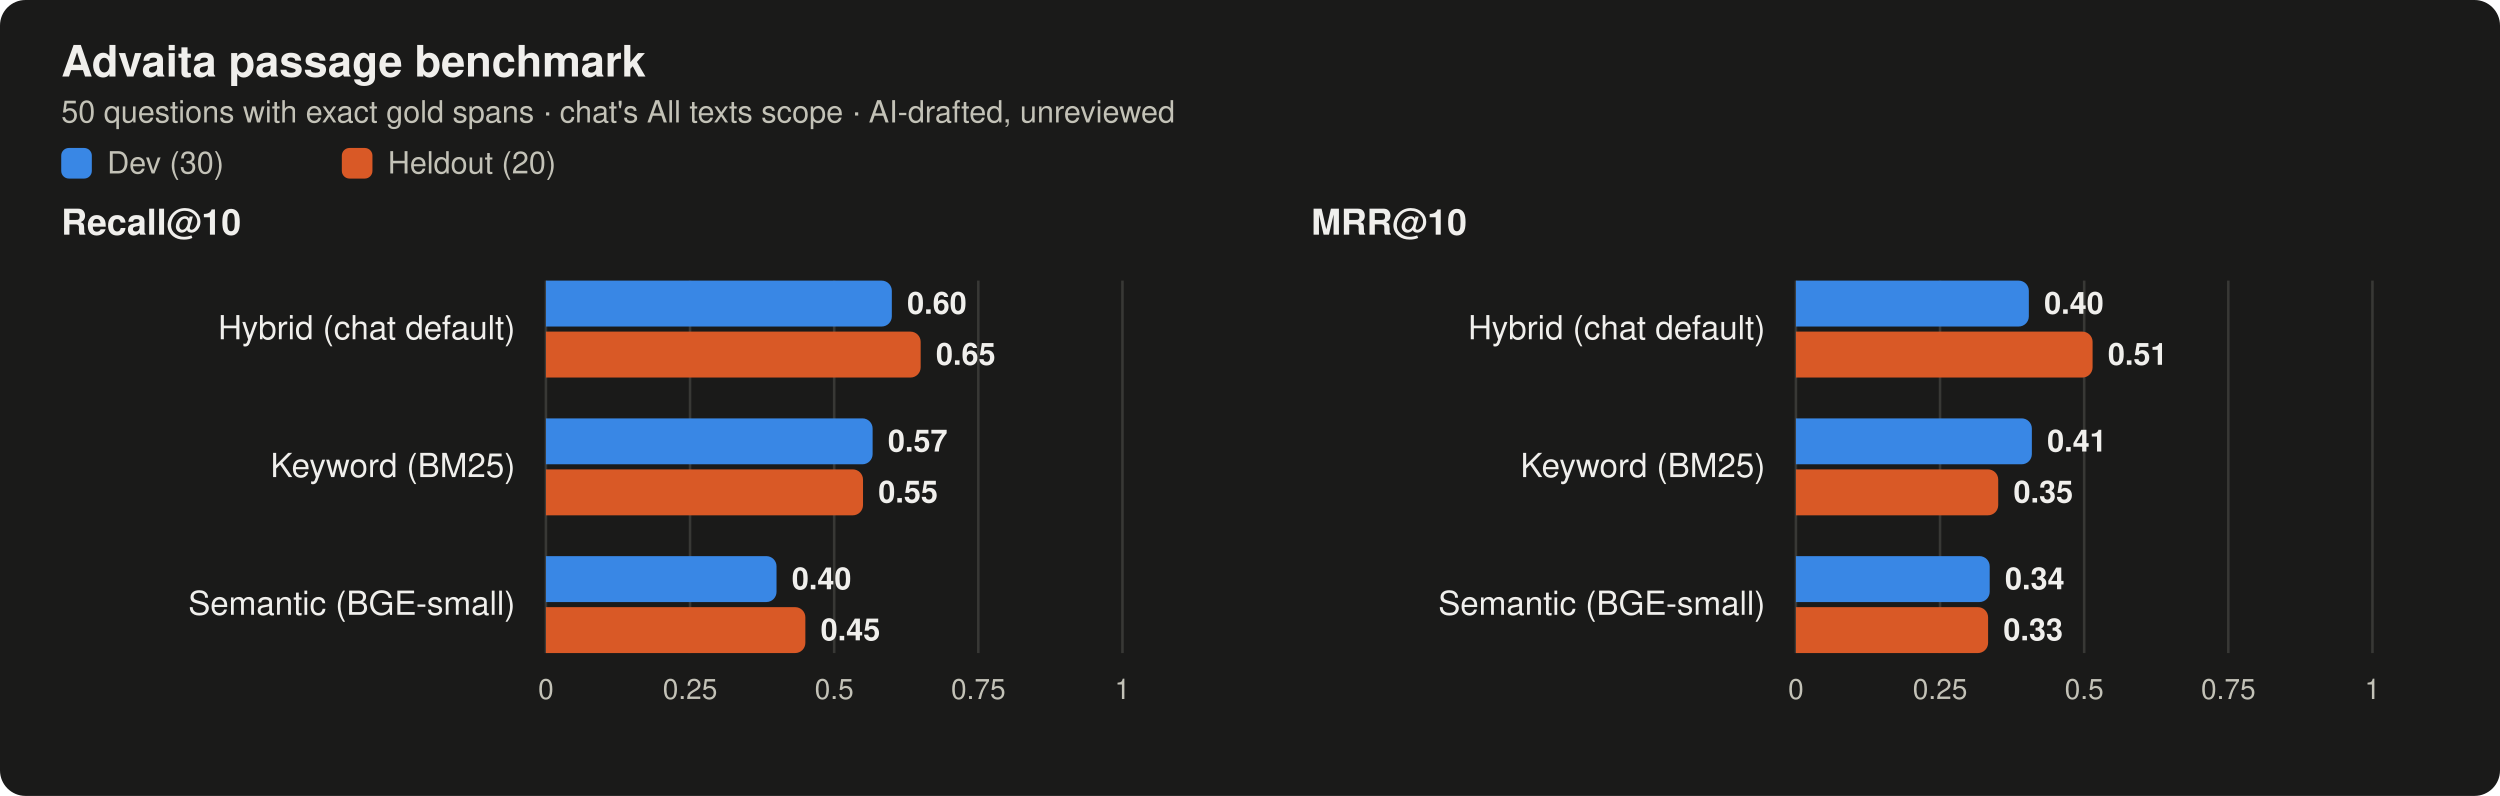
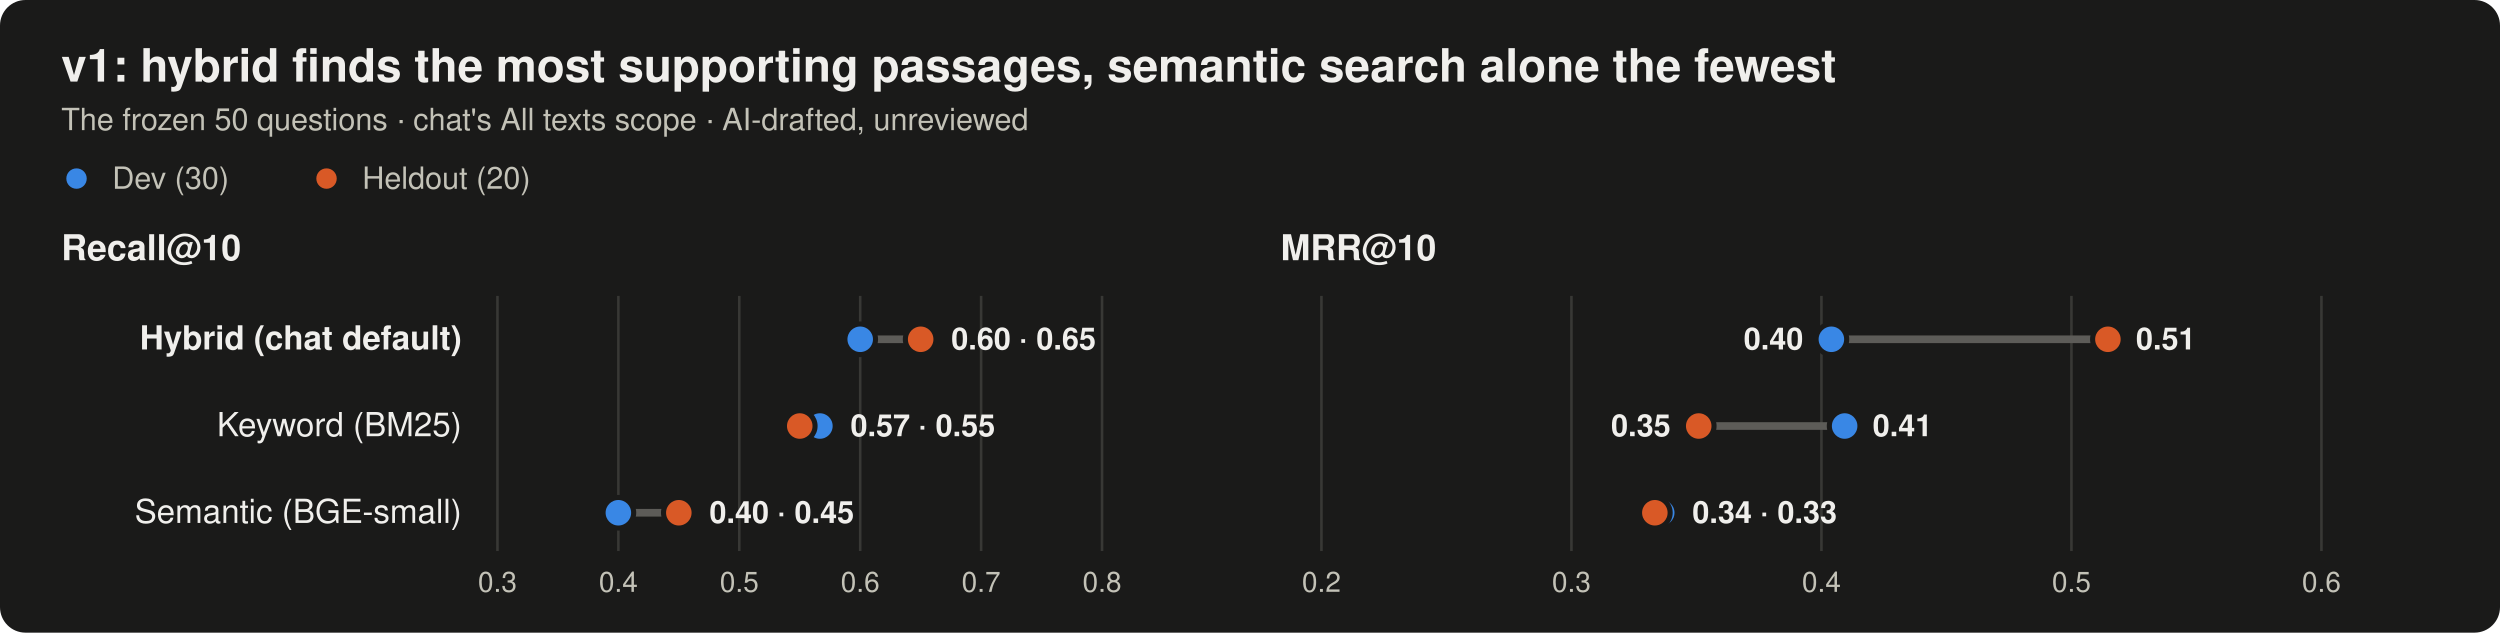
- <svg xmlns="http://www.w3.org/2000/svg" width="980" height="312" viewBox="0 0 980 312" font-family="-apple-system, 'Segoe UI', Helvetica, Arial, sans-serif" role="img" aria-labelledby="t d">
-   <rect width="980" height="312" rx="10" fill="#1a1a19" />
-   <text x="24" y="30" font-size="17" font-weight="700" fill="#f0efec">Advaita passage benchmark</text>
-   <text x="24" y="48" font-size="12" fill="#c3c2b7">50 questions with exact gold spans · chat's All texts scope · AI-drafted, unreviewed</text>
-   <rect x="24" y="58" width="12" height="12" rx="3" fill="#3987e5" />
-   <text x="42" y="68" font-size="12" fill="#c3c2b7">Dev (30)</text>
-   <rect x="134" y="58" width="12" height="12" rx="3" fill="#d95926" />
-   <text x="152" y="68" font-size="12" fill="#c3c2b7">Heldout (20)</text>
-   <text x="24.0" y="92" font-size="14" font-weight="600" fill="#f0efec">Recall@10</text>
-   <line x1="214.0" y1="110" x2="214.0" y2="256" stroke="#383835" stroke-width="1" />
-   <text x="214.0" y="274" font-size="11" text-anchor="middle" fill="#c3c2b7">0</text>
-   <line x1="270.5" y1="110" x2="270.5" y2="256" stroke="#383835" stroke-width="1" />
-   <text x="270.5" y="274" font-size="11" text-anchor="middle" fill="#c3c2b7">0.25</text>
-   <line x1="327.0" y1="110" x2="327.0" y2="256" stroke="#383835" stroke-width="1" />
-   <text x="327.0" y="274" font-size="11" text-anchor="middle" fill="#c3c2b7">0.5</text>
-   <line x1="383.5" y1="110" x2="383.5" y2="256" stroke="#383835" stroke-width="1" />
-   <text x="383.5" y="274" font-size="11" text-anchor="middle" fill="#c3c2b7">0.75</text>
-   <line x1="440.0" y1="110" x2="440.0" y2="256" stroke="#383835" stroke-width="1" />
-   <text x="440.0" y="274" font-size="11" text-anchor="middle" fill="#c3c2b7">1</text>
-   <text x="202.0" y="133.0" font-size="13" text-anchor="end" fill="#f0efec">Hybrid (chat default)</text>
-   <path d="M214.0,110 h131.6 a4,4 0 0 1 4,4 v10 a4,4 0 0 1 -4,4 h-131.6 z" fill="#3987e5" />
-   <text x="355.6" y="123.0" font-size="12" font-weight="600" fill="#f0efec">0.60</text>
-   <path d="M214.0,130 h142.9 a4,4 0 0 1 4,4 v10 a4,4 0 0 1 -4,4 h-142.9 z" fill="#d95926" />
-   <text x="366.9" y="143.0" font-size="12" font-weight="600" fill="#f0efec">0.65</text>
-   <text x="202.0" y="187.0" font-size="13" text-anchor="end" fill="#f0efec">Keyword (BM25)</text>
-   <path d="M214.0,164 h124.067 a4,4 0 0 1 4,4 v10 a4,4 0 0 1 -4,4 h-124.067 z" fill="#3987e5" />
-   <text x="348.067" y="177.0" font-size="12" font-weight="600" fill="#f0efec">0.57</text>
-   <path d="M214.0,184 h120.3 a4,4 0 0 1 4,4 v10 a4,4 0 0 1 -4,4 h-120.3 z" fill="#d95926" />
-   <text x="344.3" y="197.0" font-size="12" font-weight="600" fill="#f0efec">0.55</text>
-   <text x="202.0" y="241.0" font-size="13" text-anchor="end" fill="#f0efec">Semantic (BGE-small)</text>
-   <path d="M214.0,218 h86.4 a4,4 0 0 1 4,4 v10 a4,4 0 0 1 -4,4 h-86.4 z" fill="#3987e5" />
-   <text x="310.4" y="231.0" font-size="12" font-weight="600" fill="#f0efec">0.40</text>
-   <path d="M214.0,238 h97.7 a4,4 0 0 1 4,4 v10 a4,4 0 0 1 -4,4 h-97.7 z" fill="#d95926" />
-   <text x="321.7" y="251.0" font-size="12" font-weight="600" fill="#f0efec">0.45</text>
-   <text x="514.0" y="92" font-size="14" font-weight="600" fill="#f0efec">MRR@10</text>
-   <line x1="704.0" y1="110" x2="704.0" y2="256" stroke="#383835" stroke-width="1" />
-   <text x="704.0" y="274" font-size="11" text-anchor="middle" fill="#c3c2b7">0</text>
-   <line x1="760.5" y1="110" x2="760.5" y2="256" stroke="#383835" stroke-width="1" />
-   <text x="760.5" y="274" font-size="11" text-anchor="middle" fill="#c3c2b7">0.25</text>
-   <line x1="817.0" y1="110" x2="817.0" y2="256" stroke="#383835" stroke-width="1" />
-   <text x="817.0" y="274" font-size="11" text-anchor="middle" fill="#c3c2b7">0.5</text>
-   <line x1="873.5" y1="110" x2="873.5" y2="256" stroke="#383835" stroke-width="1" />
-   <text x="873.5" y="274" font-size="11" text-anchor="middle" fill="#c3c2b7">0.75</text>
-   <line x1="930.0" y1="110" x2="930.0" y2="256" stroke="#383835" stroke-width="1" />
-   <text x="930.0" y="274" font-size="11" text-anchor="middle" fill="#c3c2b7">1</text>
-   <text x="692.0" y="133.0" font-size="13" text-anchor="end" fill="#f0efec">Hybrid (chat default)</text>
-   <path d="M704.0,110 h87.309 a4,4 0 0 1 4,4 v10 a4,4 0 0 1 -4,4 h-87.309 z" fill="#3987e5" />
-   <text x="801.309" y="123.0" font-size="12" font-weight="600" fill="#f0efec">0.40</text>
-   <path d="M704.0,130 h112.296 a4,4 0 0 1 4,4 v10 a4,4 0 0 1 -4,4 h-112.296 z" fill="#d95926" />
-   <text x="826.296" y="143.0" font-size="12" font-weight="600" fill="#f0efec">0.51</text>
-   <text x="692.0" y="187.0" font-size="13" text-anchor="end" fill="#f0efec">Keyword (BM25)</text>
-   <path d="M704.0,164 h88.49 a4,4 0 0 1 4,4 v10 a4,4 0 0 1 -4,4 h-88.49 z" fill="#3987e5" />
-   <text x="802.49" y="177.0" font-size="12" font-weight="600" fill="#f0efec">0.41</text>
-   <path d="M704.0,184 h75.302 a4,4 0 0 1 4,4 v10 a4,4 0 0 1 -4,4 h-75.302 z" fill="#d95926" />
-   <text x="789.302" y="197.0" font-size="12" font-weight="600" fill="#f0efec">0.35</text>
-   <text x="692.0" y="241.0" font-size="13" text-anchor="end" fill="#f0efec">Semantic (BGE-small)</text>
-   <path d="M704.0,218 h71.961 a4,4 0 0 1 4,4 v10 a4,4 0 0 1 -4,4 h-71.961 z" fill="#3987e5" />
-   <text x="785.961" y="231.0" font-size="12" font-weight="600" fill="#f0efec">0.34</text>
-   <path d="M704.0,238 h71.333 a4,4 0 0 1 4,4 v10 a4,4 0 0 1 -4,4 h-71.333 z" fill="#d95926" />
-   <text x="785.333" y="251.0" font-size="12" font-weight="600" fill="#f0efec">0.33</text>
+ <svg xmlns="http://www.w3.org/2000/svg" width="980" height="248" viewBox="0 0 980 248" font-family="-apple-system, 'Segoe UI', Helvetica, Arial, sans-serif" role="img" aria-labelledby="t d">
+   <rect width="980" height="248" rx="10" fill="#1a1a19" />
+   <text x="24.0" y="32.0" font-size="18" font-weight="700" text-anchor="start" fill="#f0efec">v1: hybrid finds the most supporting passages, semantic search alone the fewest</text>
+   <text x="24.0" y="51.0" font-size="12" font-weight="400" text-anchor="start" fill="#c3c2b7">The frozen 50 questions · chat's All texts scope · AI-drafted, unreviewed</text>
+   <circle cx="30.0" cy="70.0" r="5" fill="#3987e5" stroke="#1a1a19" stroke-width="2" />
+   <text x="44.0" y="74.0" font-size="12" font-weight="400" text-anchor="start" fill="#c3c2b7">Dev (30)</text>
+   <circle cx="128.0" cy="70.0" r="5" fill="#d95926" stroke="#1a1a19" stroke-width="2" />
+   <text x="142.0" y="74.0" font-size="12" font-weight="400" text-anchor="start" fill="#c3c2b7">Heldout (20)</text>
+   <text x="24.0" y="102.0" font-size="14" font-weight="600" text-anchor="start" fill="#f0efec">Recall@10</text>
+   <line x1="195.0" y1="116" x2="195.0" y2="216" stroke="#383835" />
+   <text x="195.0" y="232.0" font-size="11" font-weight="400" text-anchor="middle" fill="#c3c2b7">0.3</text>
+   <line x1="242.4" y1="116" x2="242.4" y2="216" stroke="#383835" />
+   <text x="242.4" y="232.0" font-size="11" font-weight="400" text-anchor="middle" fill="#c3c2b7">0.4</text>
+   <line x1="289.8" y1="116" x2="289.8" y2="216" stroke="#383835" />
+   <text x="289.8" y="232.0" font-size="11" font-weight="400" text-anchor="middle" fill="#c3c2b7">0.5</text>
+   <line x1="337.2" y1="116" x2="337.2" y2="216" stroke="#383835" />
+   <text x="337.2" y="232.0" font-size="11" font-weight="400" text-anchor="middle" fill="#c3c2b7">0.6</text>
+   <line x1="384.6" y1="116" x2="384.6" y2="216" stroke="#383835" />
+   <text x="384.6" y="232.0" font-size="11" font-weight="400" text-anchor="middle" fill="#c3c2b7">0.7</text>
+   <line x1="432.0" y1="116" x2="432.0" y2="216" stroke="#383835" />
+   <text x="432.0" y="232.0" font-size="11" font-weight="400" text-anchor="middle" fill="#c3c2b7">0.8</text>
+   <text x="181.0" y="137.0" font-size="13" font-weight="700" text-anchor="end" fill="#f0efec">Hybrid (chat default)</text>
+   <line x1="337.2" y1="133.0" x2="360.9" y2="133.0" stroke="#5d5c58" stroke-width="3" />
+   <circle cx="337.2" cy="133.0" r="6" fill="#3987e5" stroke="#1a1a19" stroke-width="2" />
+   <circle cx="360.9" cy="133.0" r="6" fill="#d95926" stroke="#1a1a19" stroke-width="2" />
+   <text x="372.9" y="137.0" font-size="12" font-weight="600" text-anchor="start" fill="#f0efec">0.60 · 0.65</text>
+   <text x="181.0" y="171.0" font-size="13" font-weight="400" text-anchor="end" fill="#f0efec">Keyword (BM25)</text>
+   <line x1="321.4" y1="167.0" x2="313.5" y2="167.0" stroke="#5d5c58" stroke-width="3" />
+   <circle cx="321.4" cy="167.0" r="6" fill="#3987e5" stroke="#1a1a19" stroke-width="2" />
+   <circle cx="313.5" cy="167.0" r="6" fill="#d95926" stroke="#1a1a19" stroke-width="2" />
+   <text x="333.4" y="171.0" font-size="12" font-weight="600" text-anchor="start" fill="#f0efec">0.57 · 0.55</text>
+   <text x="181.0" y="205.0" font-size="13" font-weight="400" text-anchor="end" fill="#f0efec">Semantic (BGE-small)</text>
+   <line x1="242.4" y1="201.0" x2="266.1" y2="201.0" stroke="#5d5c58" stroke-width="3" />
+   <circle cx="242.4" cy="201.0" r="6" fill="#3987e5" stroke="#1a1a19" stroke-width="2" />
+   <circle cx="266.1" cy="201.0" r="6" fill="#d95926" stroke="#1a1a19" stroke-width="2" />
+   <text x="278.1" y="205.0" font-size="12" font-weight="600" text-anchor="start" fill="#f0efec">0.40 · 0.45</text>
+   <text x="502.0" y="102.0" font-size="14" font-weight="600" text-anchor="start" fill="#f0efec">MRR@10</text>
+   <line x1="518.0" y1="116" x2="518.0" y2="216" stroke="#383835" />
+   <text x="518.0" y="232.0" font-size="11" font-weight="400" text-anchor="middle" fill="#c3c2b7">0.2</text>
+   <line x1="616.0" y1="116" x2="616.0" y2="216" stroke="#383835" />
+   <text x="616.0" y="232.0" font-size="11" font-weight="400" text-anchor="middle" fill="#c3c2b7">0.3</text>
+   <line x1="714.0" y1="116" x2="714.0" y2="216" stroke="#383835" />
+   <text x="714.0" y="232.0" font-size="11" font-weight="400" text-anchor="middle" fill="#c3c2b7">0.4</text>
+   <line x1="812.0" y1="116" x2="812.0" y2="216" stroke="#383835" />
+   <text x="812.0" y="232.0" font-size="11" font-weight="400" text-anchor="middle" fill="#c3c2b7">0.5</text>
+   <line x1="910.0" y1="116" x2="910.0" y2="216" stroke="#383835" />
+   <text x="910.0" y="232.0" font-size="11" font-weight="400" text-anchor="middle" fill="#c3c2b7">0.6</text>
+   <line x1="717.9" y1="133.0" x2="826.3" y2="133.0" stroke="#5d5c58" stroke-width="3" />
+   <circle cx="717.9" cy="133.0" r="6" fill="#3987e5" stroke="#1a1a19" stroke-width="2" />
+   <circle cx="826.3" cy="133.0" r="6" fill="#d95926" stroke="#1a1a19" stroke-width="2" />
+   <text x="706.9" y="137.0" font-size="12" font-weight="600" text-anchor="end" fill="#f0efec">0.40</text>
+   <text x="837.3" y="137.0" font-size="12" font-weight="600" text-anchor="start" fill="#f0efec">0.51</text>
+   <line x1="723.1" y1="167.0" x2="665.9" y2="167.0" stroke="#5d5c58" stroke-width="3" />
+   <circle cx="723.1" cy="167.0" r="6" fill="#3987e5" stroke="#1a1a19" stroke-width="2" />
+   <circle cx="665.9" cy="167.0" r="6" fill="#d95926" stroke="#1a1a19" stroke-width="2" />
+   <text x="654.9" y="171.0" font-size="12" font-weight="600" text-anchor="end" fill="#f0efec">0.35</text>
+   <text x="734.1" y="171.0" font-size="12" font-weight="600" text-anchor="start" fill="#f0efec">0.41</text>
+   <line x1="651.4" y1="201.0" x2="648.7" y2="201.0" stroke="#5d5c58" stroke-width="3" />
+   <circle cx="651.4" cy="201.0" r="6" fill="#3987e5" stroke="#1a1a19" stroke-width="2" />
+   <circle cx="648.7" cy="201.0" r="6" fill="#d95926" stroke="#1a1a19" stroke-width="2" />
+   <text x="663.4" y="205.0" font-size="12" font-weight="600" text-anchor="start" fill="#f0efec">0.34 · 0.33</text>
</svg>
